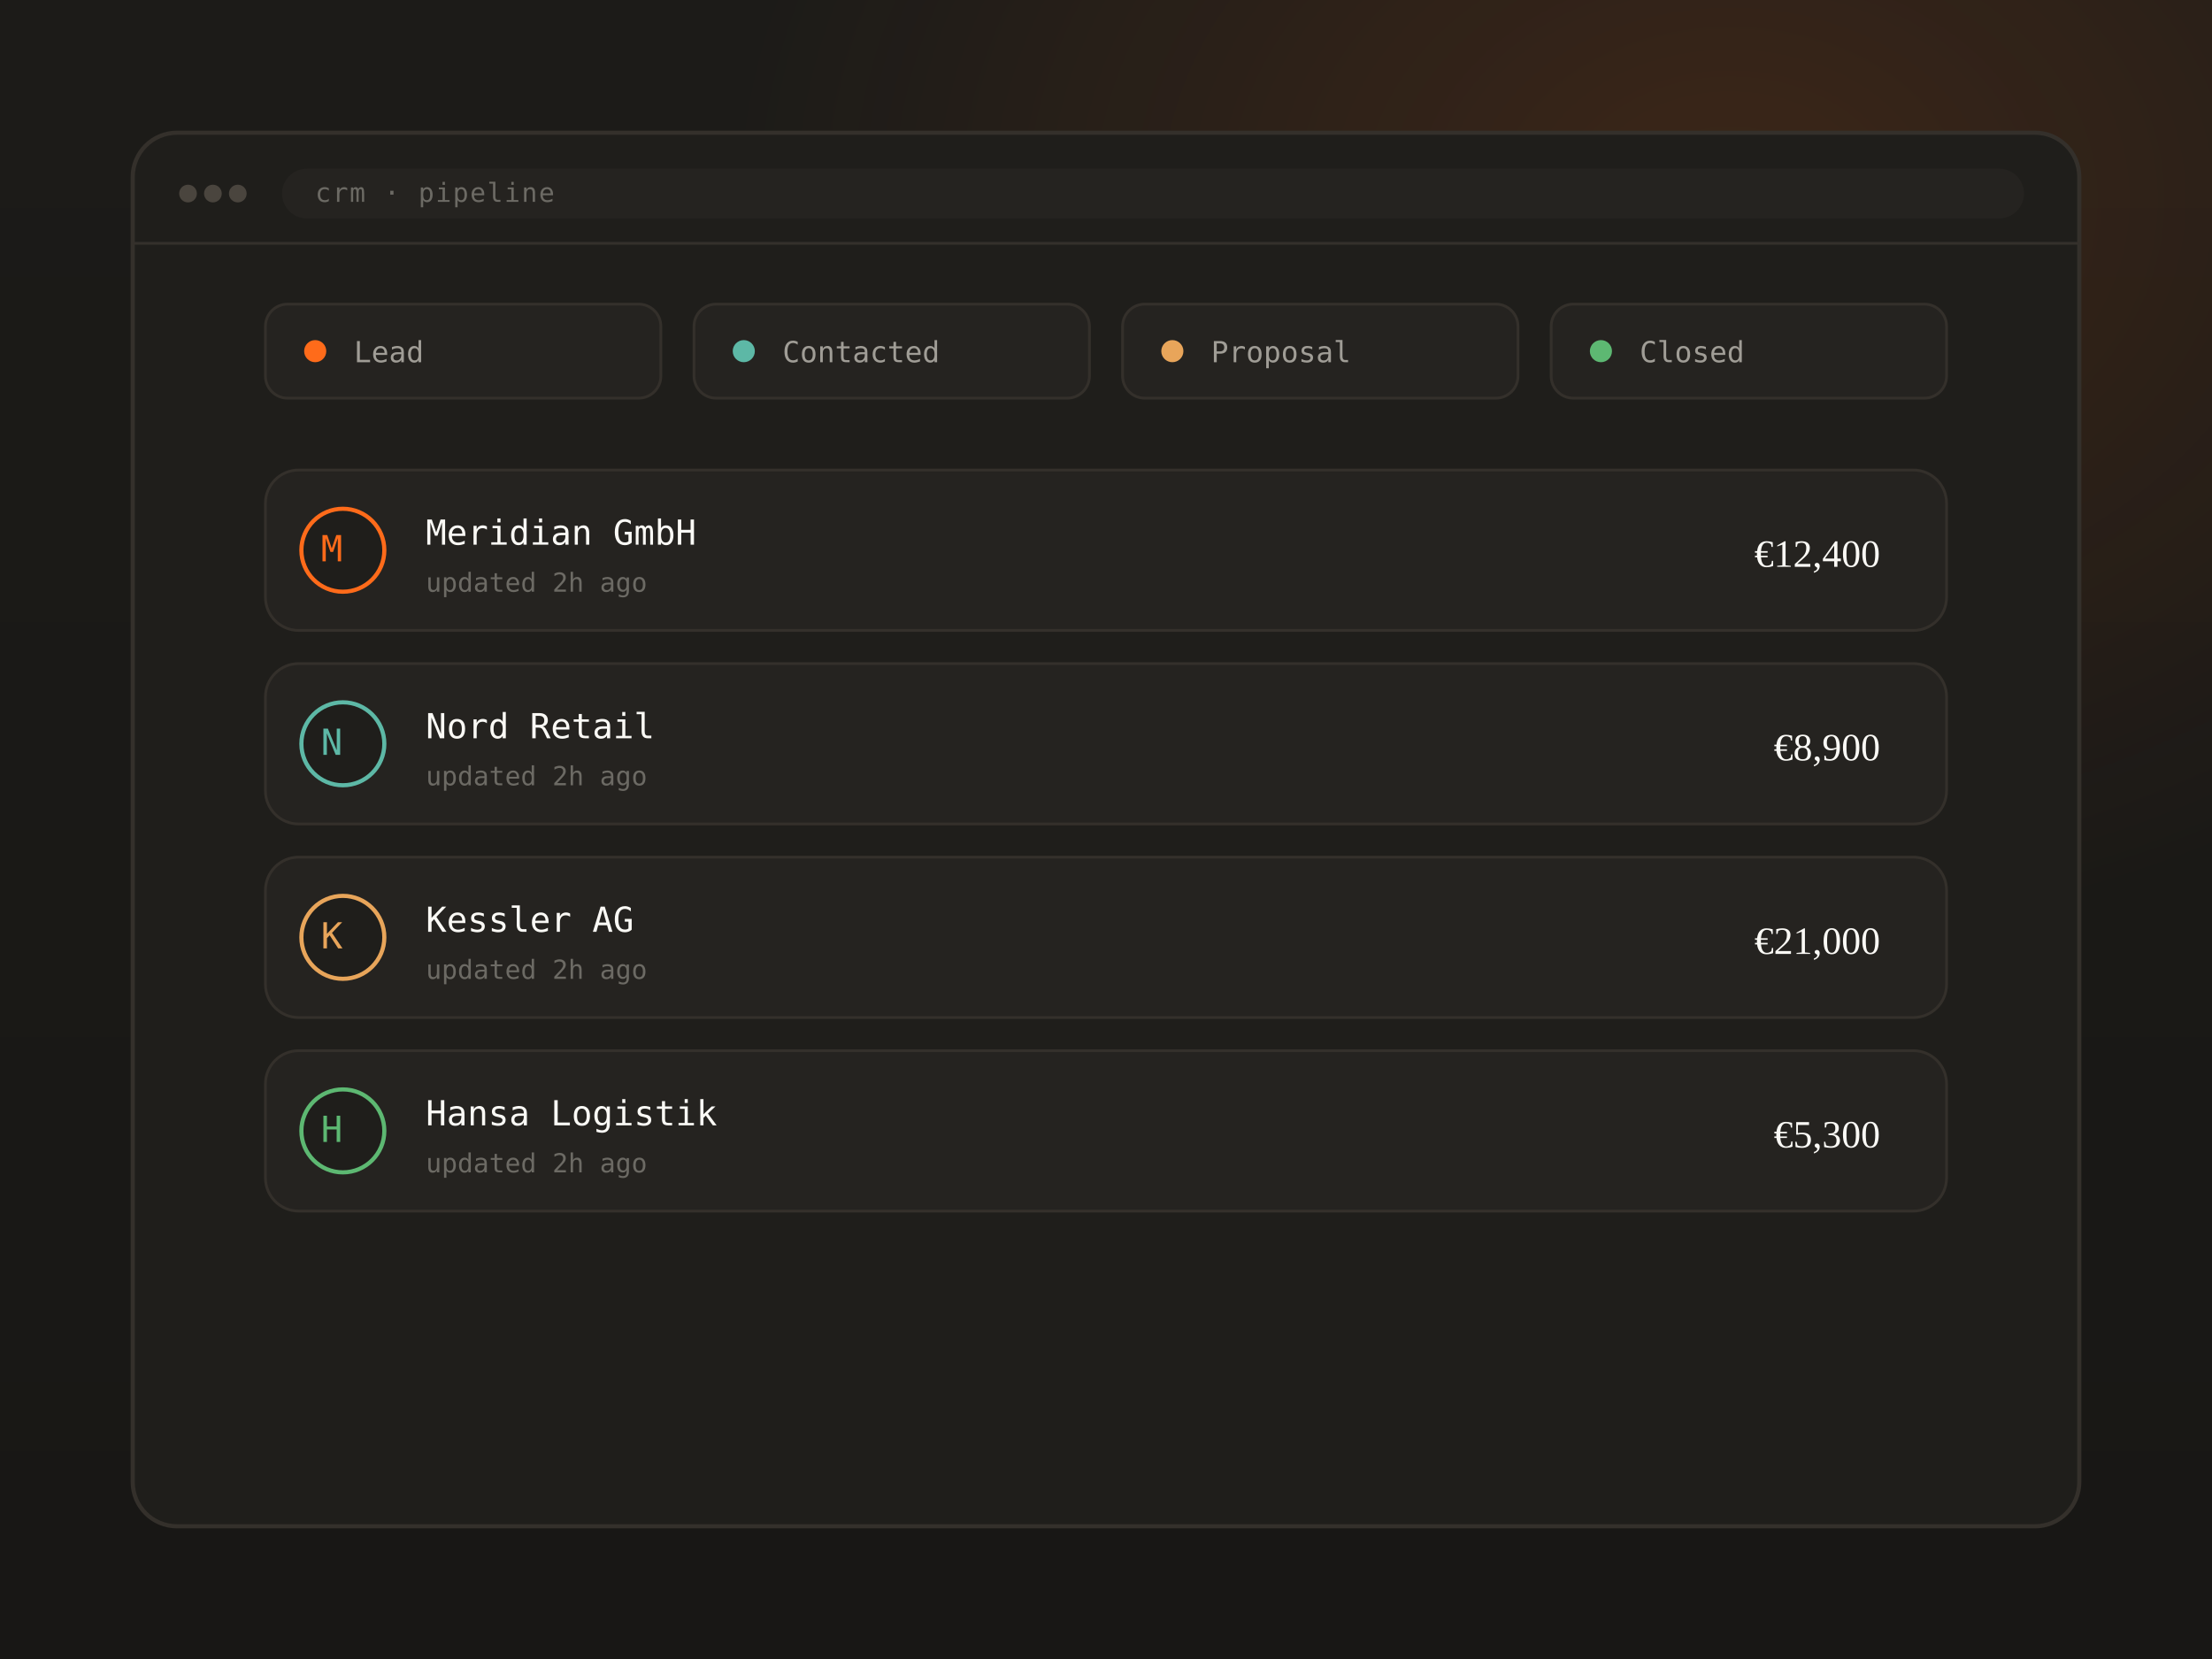
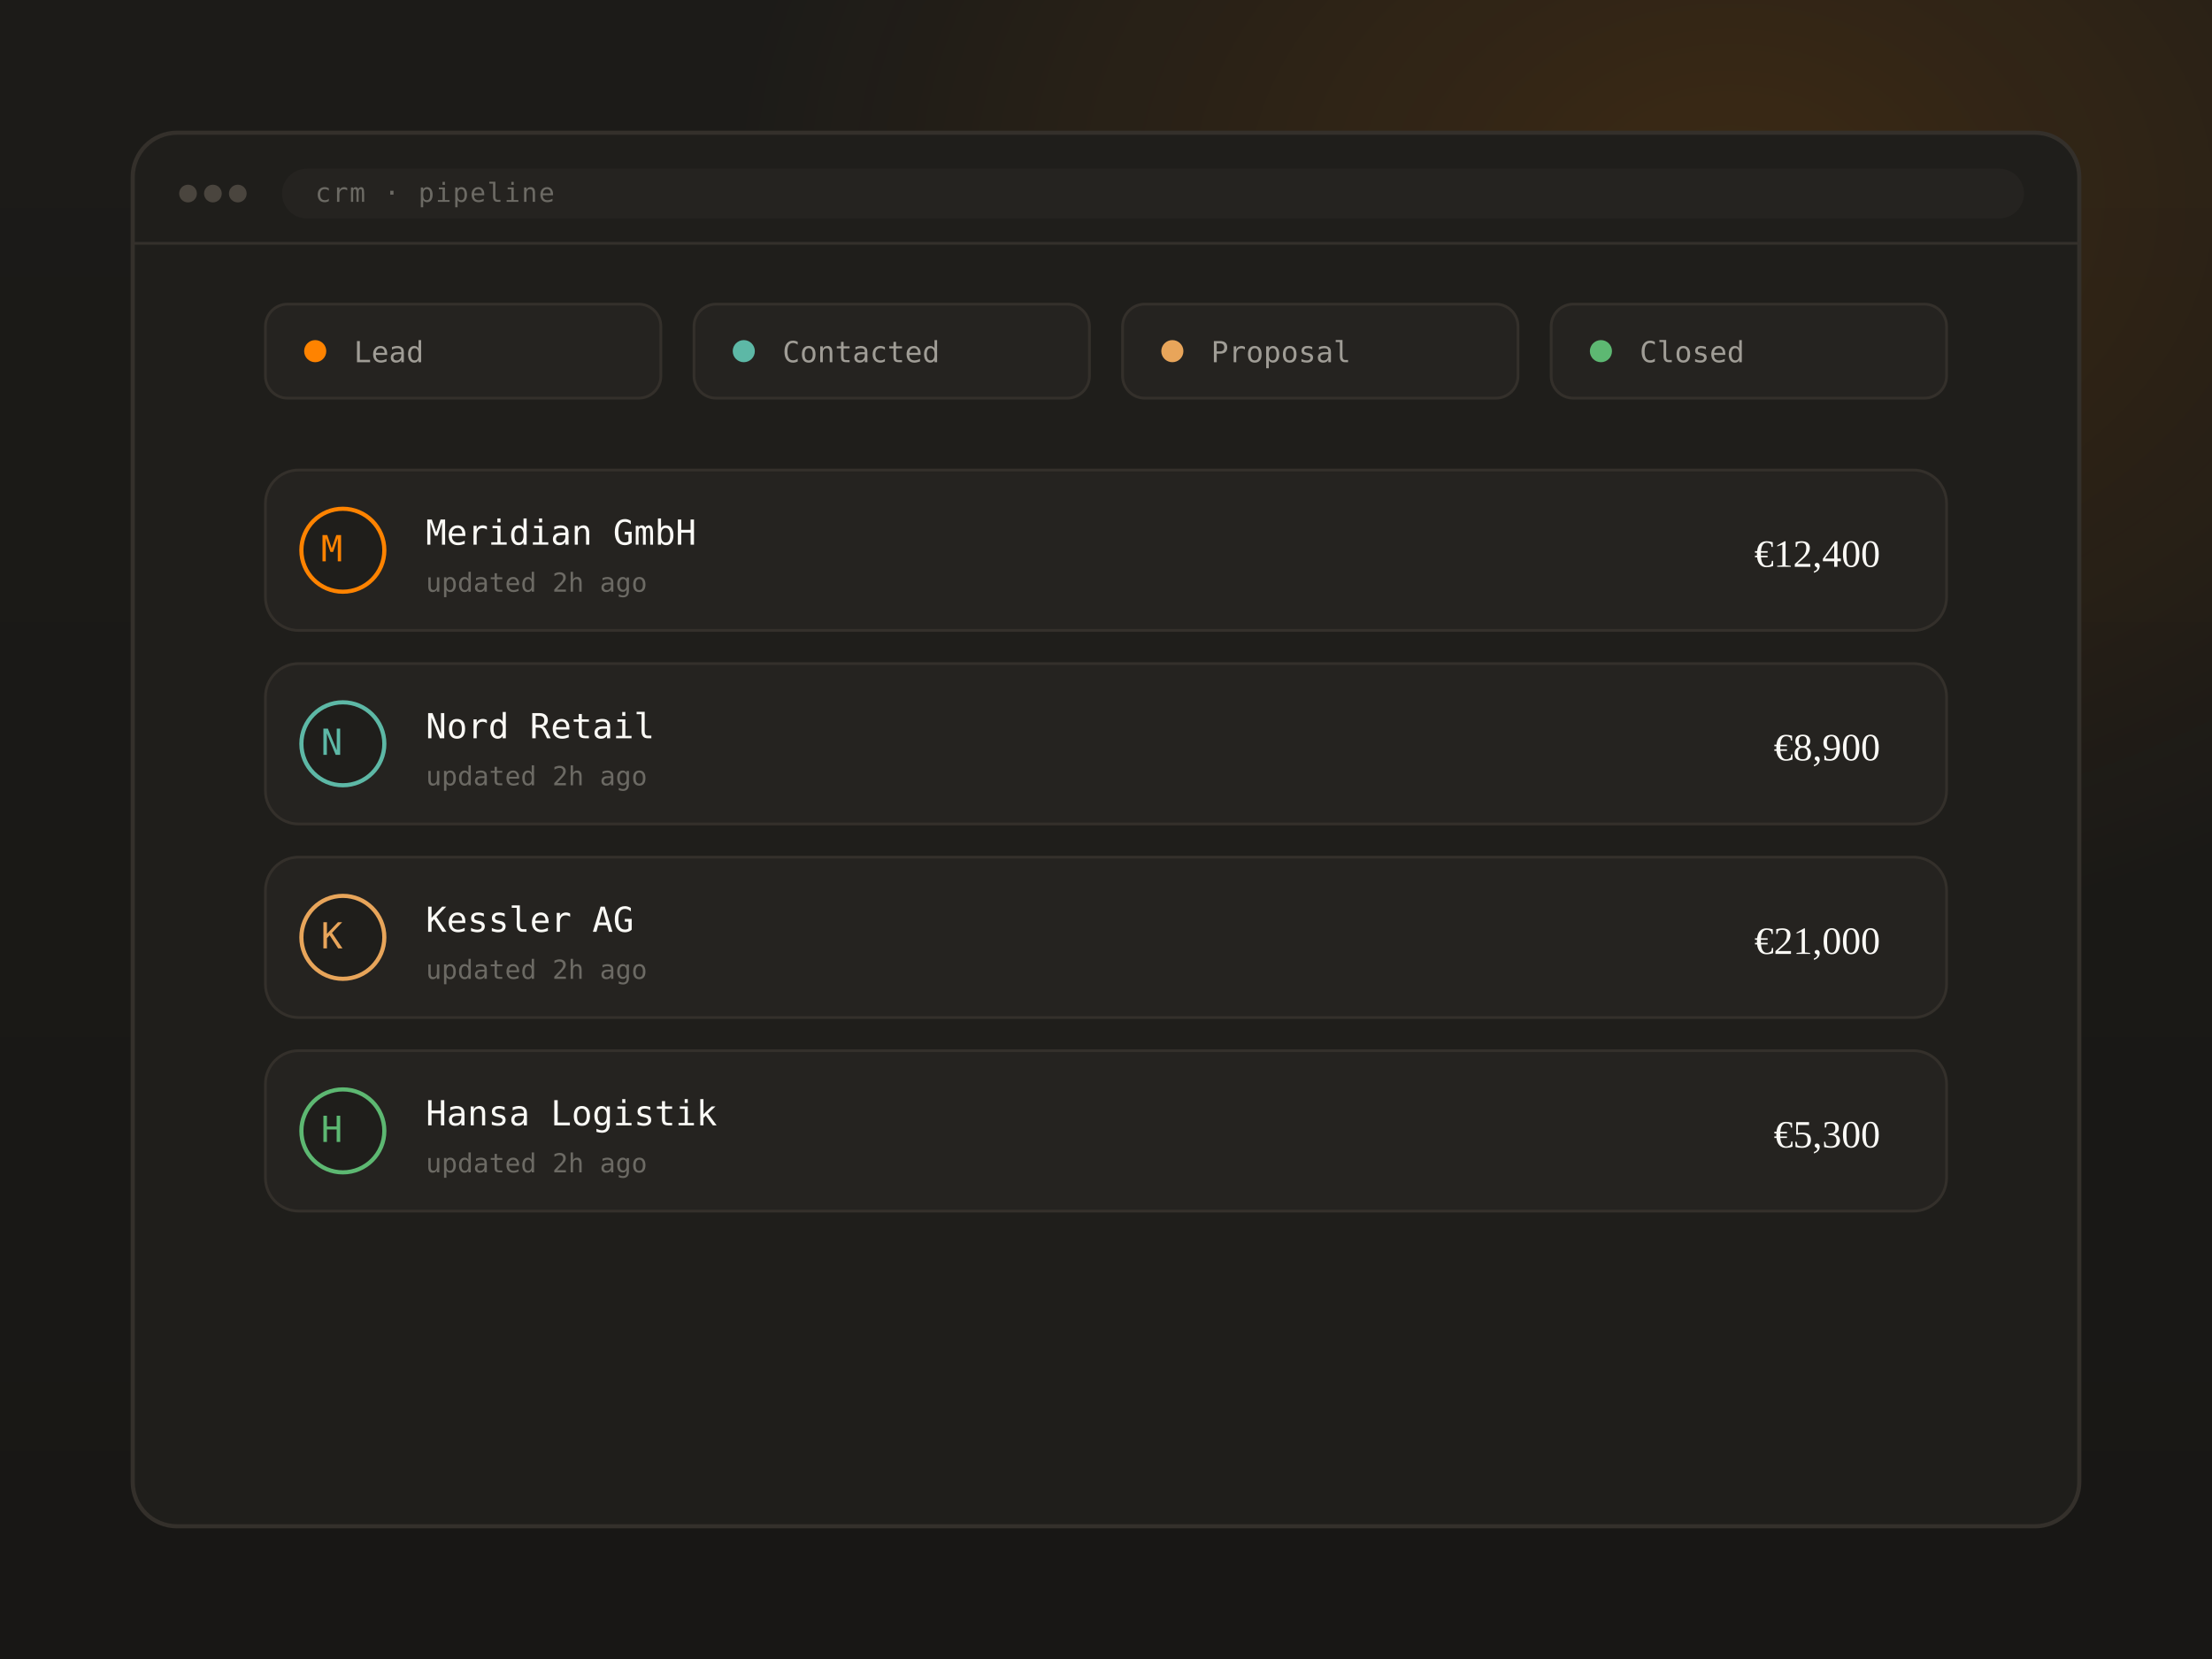
<svg xmlns="http://www.w3.org/2000/svg" viewBox="0 0 800 600" width="800" height="600" role="img">
  <defs>
    <linearGradient id="bg" x1="0" y1="0" x2="0" y2="1">
      <stop offset="0" stop-color="#1c1b18" />
      <stop offset="1" stop-color="#181715" />
    </linearGradient>
    <radialGradient id="glow" cx="0.78" cy="0.12" r="0.9">
-       <stop offset="0" stop-color="#ff6b1a" stop-opacity="0.14" />
-       <stop offset="0.5" stop-color="#ff6b1a" stop-opacity="0" />
+       <stop offset="0" stop-color="#ff8300" stop-opacity="0.14" />
+       <stop offset="0.5" stop-color="#ff8300" stop-opacity="0" />
    </radialGradient>
  </defs>
  <rect x="0.0" y="0.0" width="800.0" height="600.0" rx="0" fill="url(#bg)" />
  <rect x="0.0" y="0.0" width="800.0" height="600.0" rx="0" fill="url(#glow)" />
  <rect x="48.0" y="48.0" width="704.0" height="504.0" rx="16" fill="#1f1e1b" stroke="#34302b" stroke-width="1.5" />
  <circle cx="68.0" cy="70.0" r="3.2" fill="#4a453e" />
  <circle cx="77.0" cy="70.0" r="3.2" fill="#4a453e" />
  <circle cx="86.0" cy="70.0" r="3.2" fill="#4a453e" />
  <rect x="102.0" y="61.0" width="630.0" height="18.0" rx="9" fill="#252320" />
  <text x="114.0" y="73.0" font-family="'JetBrains Mono','SFMono-Regular',ui-monospace,monospace" font-size="9.5" font-weight="400" fill="#6c6a64" text-anchor="start" letter-spacing="0.5">crm · pipeline</text>
  <line x1="48.0" y1="88.0" x2="752.0" y2="88.0" stroke="#34302b" stroke-width="1" stroke-linecap="round" />
  <rect x="96.0" y="110.0" width="143.0" height="34.0" rx="8" fill="#252320" stroke="#34302b" stroke-width="1" />
-   <circle cx="114.0" cy="127.0" r="4.0" fill="#ff6b1a" />
+   <circle cx="114.0" cy="127.0" r="4.0" fill="#ff8300" />
  <text x="128.0" y="131.0" font-family="'JetBrains Mono','SFMono-Regular',ui-monospace,monospace" font-size="10.5" font-weight="400" fill="#a09d96" text-anchor="start">Lead</text>
  <rect x="251.0" y="110.0" width="143.0" height="34.0" rx="8" fill="#252320" stroke="#34302b" stroke-width="1" />
  <circle cx="269.0" cy="127.0" r="4.0" fill="#5db8a6" />
  <text x="283.0" y="131.0" font-family="'JetBrains Mono','SFMono-Regular',ui-monospace,monospace" font-size="10.5" font-weight="400" fill="#a09d96" text-anchor="start">Contacted</text>
  <rect x="406.0" y="110.0" width="143.0" height="34.0" rx="8" fill="#252320" stroke="#34302b" stroke-width="1" />
  <circle cx="424.0" cy="127.0" r="4.0" fill="#e8a55a" />
  <text x="438.0" y="131.0" font-family="'JetBrains Mono','SFMono-Regular',ui-monospace,monospace" font-size="10.5" font-weight="400" fill="#a09d96" text-anchor="start">Proposal</text>
  <rect x="561.0" y="110.0" width="143.0" height="34.0" rx="8" fill="#252320" stroke="#34302b" stroke-width="1" />
  <circle cx="579.0" cy="127.0" r="4.0" fill="#5db872" />
  <text x="593.0" y="131.0" font-family="'JetBrains Mono','SFMono-Regular',ui-monospace,monospace" font-size="10.5" font-weight="400" fill="#a09d96" text-anchor="start">Closed</text>
  <rect x="96.0" y="170.0" width="608.0" height="58.0" rx="12" fill="#252320" stroke="#34302b" stroke-width="1" />
-   <circle cx="124.0" cy="199.0" r="15.0" fill="#1f1e1b" stroke="#ff6b1a" stroke-width="1.5" />
-   <text x="120.0" y="203.0" font-family="'JetBrains Mono','SFMono-Regular',ui-monospace,monospace" font-size="13" font-weight="400" fill="#ff6b1a" text-anchor="middle">M</text>
+   <circle cx="124.0" cy="199.0" r="15.0" fill="#1f1e1b" stroke="#ff8300" stroke-width="1.5" />
+   <text x="120.0" y="203.0" font-family="'JetBrains Mono','SFMono-Regular',ui-monospace,monospace" font-size="13" font-weight="400" fill="#ff8300" text-anchor="middle">M</text>
  <text x="154.0" y="197.0" font-family="'JetBrains Mono','SFMono-Regular',ui-monospace,monospace" font-size="12.5" font-weight="400" fill="#faf9f5" text-anchor="start">Meridian GmbH</text>
  <text x="154.0" y="214.0" font-family="'JetBrains Mono','SFMono-Regular',ui-monospace,monospace" font-size="9.5" font-weight="400" fill="#6c6a64" text-anchor="start">updated 2h ago</text>
  <text x="680.0" y="205.0" font-family="'Newsreader',Georgia,'Times New Roman',serif" font-size="14" font-weight="400" fill="#faf9f5" text-anchor="end">€12,400</text>
  <rect x="96.0" y="240.0" width="608.0" height="58.0" rx="12" fill="#252320" stroke="#34302b" stroke-width="1" />
  <circle cx="124.0" cy="269.0" r="15.0" fill="#1f1e1b" stroke="#5db8a6" stroke-width="1.5" />
  <text x="120.0" y="273.0" font-family="'JetBrains Mono','SFMono-Regular',ui-monospace,monospace" font-size="13" font-weight="400" fill="#5db8a6" text-anchor="middle">N</text>
  <text x="154.0" y="267.0" font-family="'JetBrains Mono','SFMono-Regular',ui-monospace,monospace" font-size="12.5" font-weight="400" fill="#faf9f5" text-anchor="start">Nord Retail</text>
  <text x="154.0" y="284.0" font-family="'JetBrains Mono','SFMono-Regular',ui-monospace,monospace" font-size="9.5" font-weight="400" fill="#6c6a64" text-anchor="start">updated 2h ago</text>
  <text x="680.0" y="275.0" font-family="'Newsreader',Georgia,'Times New Roman',serif" font-size="14" font-weight="400" fill="#faf9f5" text-anchor="end">€8,900</text>
  <rect x="96.0" y="310.0" width="608.0" height="58.0" rx="12" fill="#252320" stroke="#34302b" stroke-width="1" />
  <circle cx="124.0" cy="339.0" r="15.0" fill="#1f1e1b" stroke="#e8a55a" stroke-width="1.5" />
  <text x="120.0" y="343.0" font-family="'JetBrains Mono','SFMono-Regular',ui-monospace,monospace" font-size="13" font-weight="400" fill="#e8a55a" text-anchor="middle">K</text>
  <text x="154.0" y="337.0" font-family="'JetBrains Mono','SFMono-Regular',ui-monospace,monospace" font-size="12.5" font-weight="400" fill="#faf9f5" text-anchor="start">Kessler AG</text>
  <text x="154.0" y="354.0" font-family="'JetBrains Mono','SFMono-Regular',ui-monospace,monospace" font-size="9.5" font-weight="400" fill="#6c6a64" text-anchor="start">updated 2h ago</text>
  <text x="680.0" y="345.0" font-family="'Newsreader',Georgia,'Times New Roman',serif" font-size="14" font-weight="400" fill="#faf9f5" text-anchor="end">€21,000</text>
  <rect x="96.0" y="380.0" width="608.0" height="58.0" rx="12" fill="#252320" stroke="#34302b" stroke-width="1" />
  <circle cx="124.0" cy="409.0" r="15.0" fill="#1f1e1b" stroke="#5db872" stroke-width="1.5" />
  <text x="120.0" y="413.0" font-family="'JetBrains Mono','SFMono-Regular',ui-monospace,monospace" font-size="13" font-weight="400" fill="#5db872" text-anchor="middle">H</text>
  <text x="154.0" y="407.0" font-family="'JetBrains Mono','SFMono-Regular',ui-monospace,monospace" font-size="12.5" font-weight="400" fill="#faf9f5" text-anchor="start">Hansa Logistik</text>
  <text x="154.0" y="424.0" font-family="'JetBrains Mono','SFMono-Regular',ui-monospace,monospace" font-size="9.5" font-weight="400" fill="#6c6a64" text-anchor="start">updated 2h ago</text>
  <text x="680.0" y="415.0" font-family="'Newsreader',Georgia,'Times New Roman',serif" font-size="14" font-weight="400" fill="#faf9f5" text-anchor="end">€5,300</text>
</svg>
